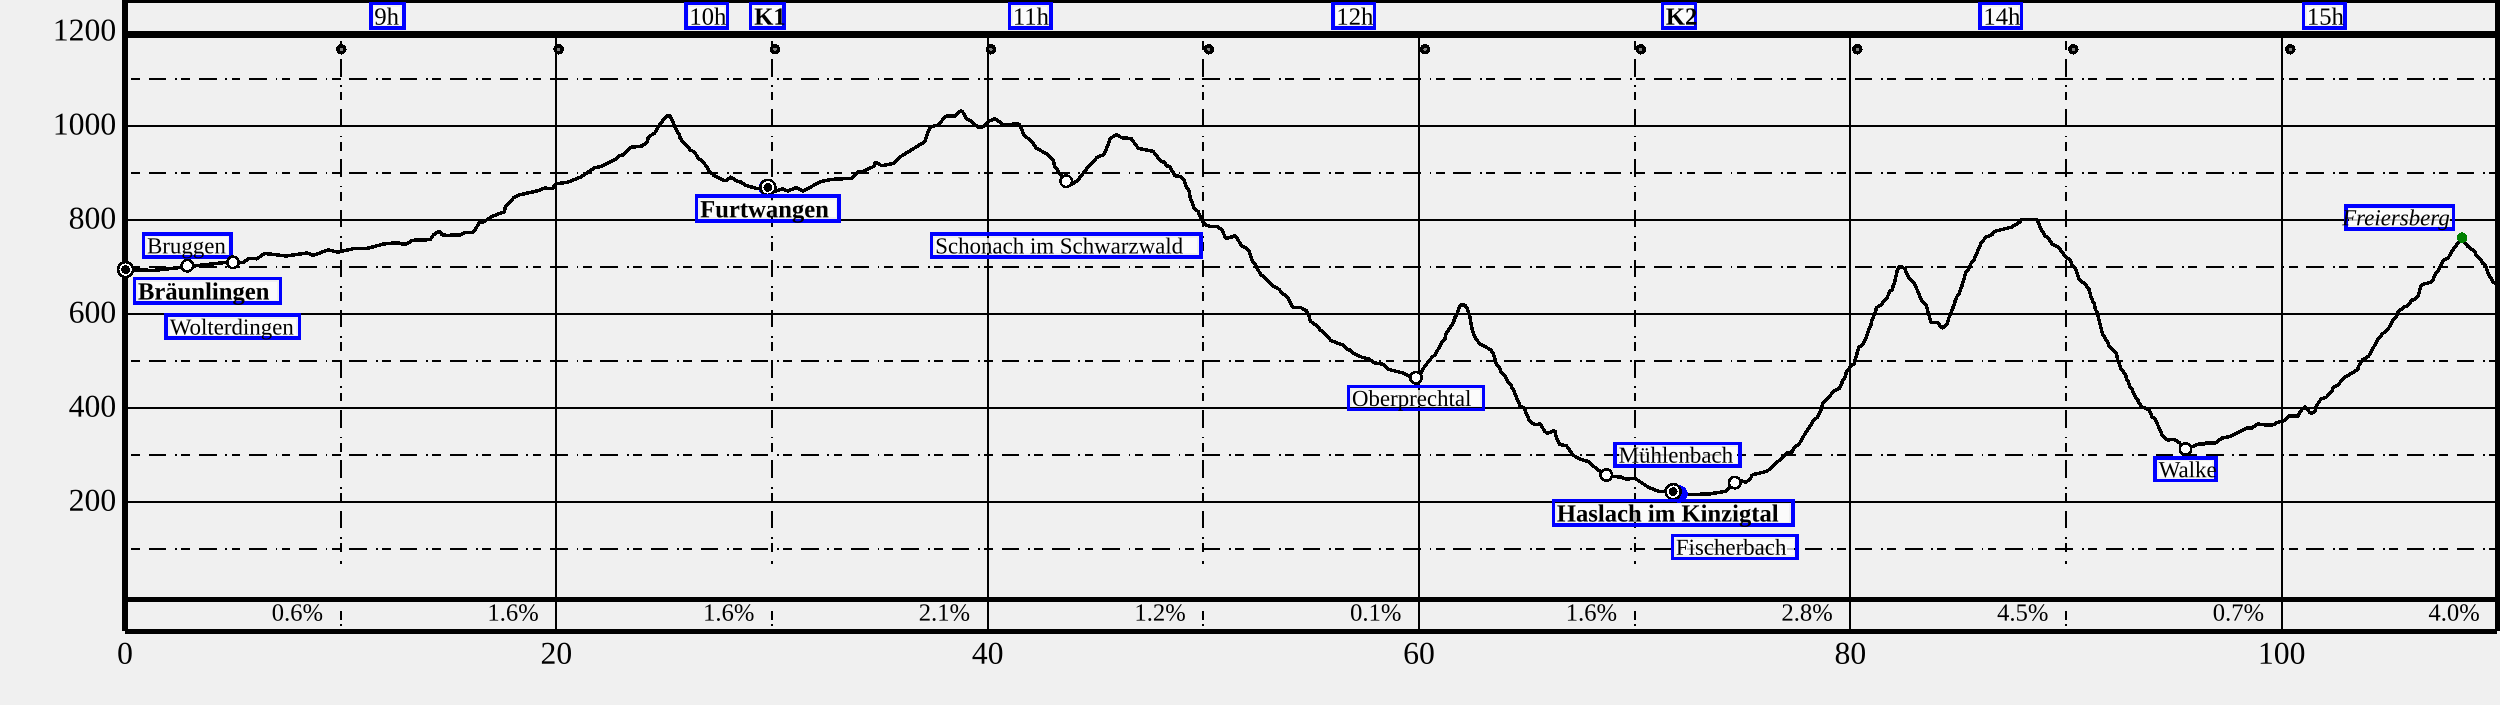
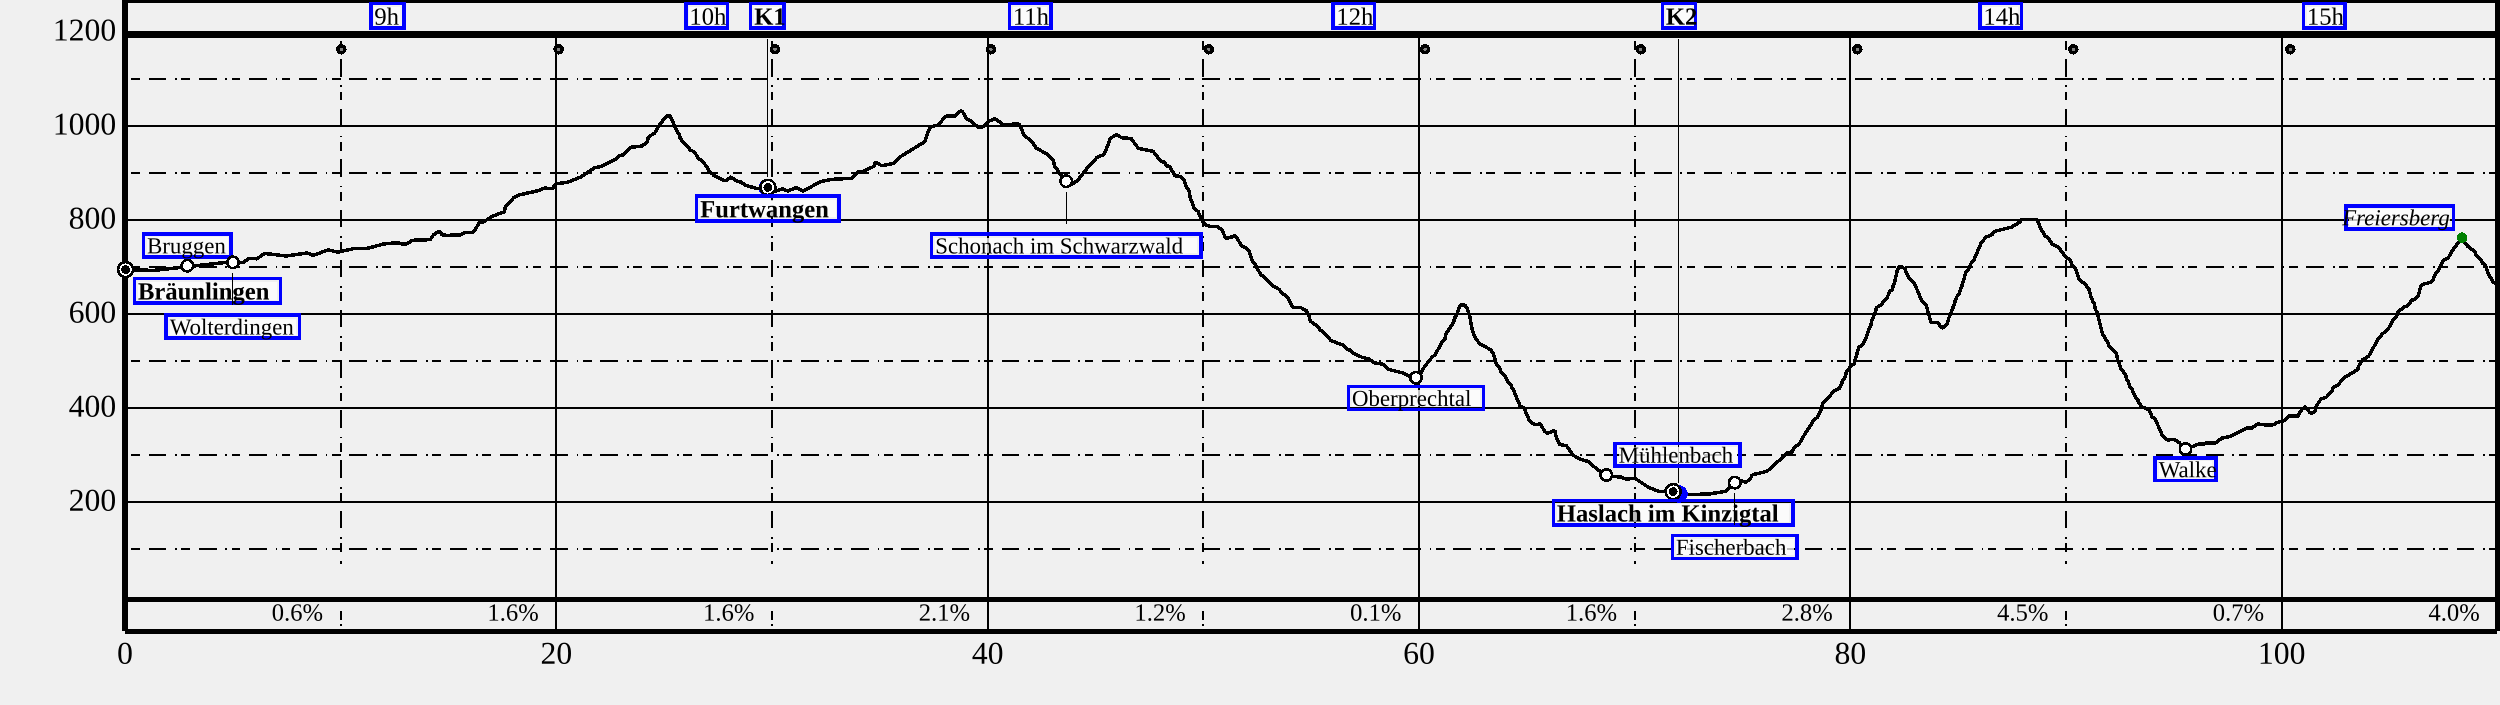
<svg xmlns="http://www.w3.org/2000/svg" height="400" width="1420">
  <g font-size="18" id="world" shape-rendering="crispEdges">
    <g id="BG" />
    <g id="SB" transform="translate(71 360)">
      <text text-anchor="middle" x="0" y="17">
0
</text>
      <text text-anchor="middle" x="245" y="17">
20
</text>
      <text text-anchor="middle" x="490" y="17">
40
</text>
      <text text-anchor="middle" x="735" y="17">
60
</text>
      <text text-anchor="middle" x="980" y="17">
80
</text>
      <text text-anchor="middle" x="1225" y="17">
100
</text>
    </g>
    <g id="SD" transform="translate(71 0)">
      <path d="M0,0 L1347.5,0" stroke="black" stroke-width="3" />
      <path d="M0,0 L0,358.5" stroke="black" stroke-width="3" />
      <path d="M0,358.5 L1347.5,358.5" stroke="black" stroke-width="3" />
      <path d="M1347.5,0 L1347.5,358.5" stroke="black" stroke-width="3" />
      <path d="M0,358.5 L1347.5,358.5" stroke="black" stroke-width="1" />
      <path d="M0,20 L0,358.5" stroke="black" stroke-width="1" />
      <path d="M245,20 L245,358.5" stroke="black" stroke-width="1" />
      <path d="M490,20 L490,358.5" stroke="black" stroke-width="1" />
      <path d="M735,20 L735,358.5" stroke="black" stroke-width="1" />
      <path d="M980,20 L980,358.5" stroke="black" stroke-width="1" />
      <path d="M1225,20 L1225,358.5" stroke="black" stroke-width="1" />
      <path d="M122.5,20 L122.5,320.5" stroke="black" stroke-dasharray="1.0,2.5,5.0,5.0,10.0,5.0" />
      <path d="M367.5,20 L367.5,320.5" stroke="black" stroke-dasharray="1.0,2.5,5.0,5.0,10.0,5.0" />
      <path d="M612.5,20 L612.5,320.5" stroke="black" stroke-dasharray="1.0,2.5,5.0,5.0,10.0,5.0" />
      <path d="M857.5,20 L857.5,320.5" stroke="black" stroke-dasharray="1.0,2.5,5.0,5.0,10.0,5.0" />
      <path d="M1102.5,20 L1102.5,320.5" stroke="black" stroke-dasharray="1.0,2.5,5.0,5.0,10.0,5.0" />
      <path d="M1347.5,20 L1347.5,320.5" stroke="black" stroke-dasharray="1.0,2.5,5.0,5.0,10.0,5.0" />
      <path d="M0,285.083 L1347.5,285.083" stroke="black" stroke-width="1" />
      <path d="M0,231.667 L1347.5,231.667" stroke="black" stroke-width="1" />
      <path d="M0,178.25 L1347.5,178.25" stroke="black" stroke-width="1" />
      <path d="M0,124.833 L1347.5,124.833" stroke="black" stroke-width="1" />
      <path d="M0,71.417 L1347.5,71.417" stroke="black" stroke-width="1" />
      <path d="M0,18 L1347.5,18" stroke="black" stroke-width="1" />
      <path d="M0,311.792 L1347.5,311.792" stroke="black" stroke-dasharray="1.0,2.5,5.0,5.0,10.0,5.0" />
      <path d="M0,258.375 L1347.5,258.375" stroke="black" stroke-dasharray="1.0,2.5,5.0,5.0,10.0,5.0" />
      <path d="M0,204.958 L1347.5,204.958" stroke="black" stroke-dasharray="1.0,2.5,5.0,5.0,10.0,5.0" />
      <path d="M0,151.542 L1347.5,151.542" stroke="black" stroke-dasharray="1.0,2.5,5.0,5.0,10.0,5.0" />
      <path d="M0,98.125 L1347.5,98.125" stroke="black" stroke-dasharray="1.0,2.5,5.0,5.0,10.0,5.0" />
      <path d="M0,44.708 L1347.5,44.708" stroke="black" stroke-dasharray="1.0,2.5,5.0,5.0,10.0,5.0" />
      <path d="M0,-8.708 L1347.5,-8.708" stroke="black" stroke-dasharray="1.0,2.5,5.0,5.0,10.0,5.0" />
      <path d="M0,20 L1347.5,20" stroke="black" stroke-width="3" />
      <text font-size="14" text-anchor="end" x="112.5" y="352.5">
0.6%
</text>
      <text font-size="14" text-anchor="end" x="235" y="352.5">
1.6%
</text>
      <text font-size="14" text-anchor="end" x="357.5" y="352.5">
1.6%
</text>
      <text font-size="14" text-anchor="end" x="480" y="352.5">
2.1%
</text>
      <text font-size="14" text-anchor="end" x="602.5" y="352.5">
1.2%
</text>
      <text font-size="14" text-anchor="end" x="725" y="352.5">
0.1%
</text>
      <text font-size="14" text-anchor="end" x="847.5" y="352.5">
1.6%
</text>
      <text font-size="14" text-anchor="end" x="970" y="352.5">
2.8%
</text>
      <text font-size="14" text-anchor="end" x="1092.5" y="352.5">
4.5%
</text>
      <text font-size="14" text-anchor="end" x="1215" y="352.5">
0.7%
</text>
      <text font-size="14" text-anchor="end" x="1337.5" y="352.5">
4.0%
</text>
      <path d="M122.5,355.5 L122.5,340.5" stroke="black" stroke-dasharray="1.0,2.5,5.0,5.0,10.0,5.0" />
      <path d="M367.5,355.5 L367.5,340.5" stroke="black" stroke-dasharray="1.0,2.5,5.0,5.0,10.0,5.0" />
      <path d="M612.5,355.5 L612.5,340.5" stroke="black" stroke-dasharray="1.0,2.5,5.0,5.0,10.0,5.0" />
      <path d="M857.5,355.5 L857.5,340.5" stroke="black" stroke-dasharray="1.0,2.5,5.0,5.0,10.0,5.0" />
      <path d="M1102.5,355.5 L1102.5,340.5" stroke="black" stroke-dasharray="1.0,2.5,5.0,5.0,10.0,5.0" />
      <path d="M1347.5,355.5 L1347.5,340.5" stroke="black" stroke-dasharray="1.0,2.5,5.0,5.0,10.0,5.0" />
      <path d="M0,340.5 L1347.5,340.5" stroke="black" stroke-width="3" />
      <path d="M0.0,153.1 L16.2,153.6 L58.5,148.9 L67.0,149.1 L70.4,146.8 L75.1,147.0 L78.1,144.6 L79.8,144.0 L91.5,145.4 L103.3,143.7 L106.9,145.0 L115.5,141.9 L120.9,143.2 L130.0,141.2 L137.9,141.0 L146.9,138.6 L154.4,137.8 L159.0,138.9 L163.4,136.5 L173.4,136.1 L175.2,133.4 L177.9,131.6 L178.9,131.8 L180.2,133.5 L183.1,133.7 L190.3,133.4 L193.1,132.0 L198.0,131.9 L201.3,126.4 L203.3,126.3 L208.7,122.8 L215.3,120.3 L216.0,117.8 L216.8,116.5 L220.9,112.2 L224.3,110.6 L235.1,108.2 L238.0,106.9 L243.0,107.0 L244.5,104.4 L251.0,103.6 L259.0,100.5 L266.5,95.4 L270.3,94.6 L278.2,90.7 L280.9,88.5 L283.2,87.9 L287.3,83.6 L293.5,83.0 L296.6,80.7 L297.2,77.9 L300.9,75.5 L303.4,71.2 L307.3,66.2 L308.4,65.7 L309.6,65.7 L313.8,75.1 L314.6,75.8 L315.3,78.3 L317.1,81.1 L320.5,84.1 L320.9,85.1 L323.3,86.2 L326.1,90.5 L326.9,90.5 L330.2,94.3 L332.2,98.1 L333.7,98.7 L334.5,99.8 L340.2,102.4 L341.5,102.4 L344.3,100.5 L347.3,102.8 L349.8,103.4 L352.6,105.3 L358.6,107.0 L362.0,107.5 L365.1,107.0 L369.2,108.6 L373.4,107.3 L376.7,108.5 L381.0,106.5 L385.3,108.5 L394.9,103.2 L401.2,101.9 L413.0,101.2 L416.5,97.4 L419.2,97.4 L425.3,94.5 L426.3,92.1 L429.8,94.1 L436.8,92.8 L440.4,89.0 L454.4,80.4 L455.7,76.0 L457.6,72.1 L462.4,70.8 L465.1,67.0 L466.6,65.9 L471.4,65.9 L473.9,63.5 L475.4,62.9 L478.1,67.5 L480.2,68.4 L482.8,71.0 L485.2,72.4 L487.7,71.9 L490.3,69.0 L493.5,67.7 L494.5,67.7 L499.4,71.1 L507.2,70.2 L508.0,70.8 L510.8,76.9 L515.1,80.4 L517.6,84.1 L523.8,87.6 L527.0,90.5 L528.3,95.0 L530.2,97.2 L530.5,98.2 L534.8,103.3 L537.4,104.8 L540.8,102.8 L547.4,94.4 L552.2,89.3 L556.1,87.8 L558.8,81.2 L559.3,78.8 L562.5,76.8 L563.5,76.5 L566.0,78.2 L571.5,78.7 L575.6,84.3 L583.8,85.9 L585.9,88.1 L586.9,90.1 L589.2,91.9 L590.7,92.2 L591.5,94.1 L593.4,94.7 L596.4,99.8 L599.5,100.3 L600.7,101.6 L601.1,101.4 L602.8,105.9 L604.4,108.5 L604.9,111.7 L607.2,118.1 L609.6,120.2 L611.0,123.8 L612.4,126.1 L614.1,127.9 L616.7,128.7 L620.6,128.7 L623.1,130.7 L625.0,134.9 L625.7,135.5 L630.7,133.9 L634.2,139.5 L637.6,141.4 L638.5,142.9 L640.3,148.4 L641.8,149.8 L645.0,155.9 L647.7,157.8 L651.7,162.1 L655.6,164.4 L657.0,166.4 L659.4,167.9 L660.8,169.6 L662.6,173.6 L663.5,174.7 L667.8,174.7 L671.0,176.4 L672.3,178.7 L673.1,182.0 L673.5,182.6 L678.0,185.8 L678.4,187.0 L682.2,190.0 L684.9,193.4 L691.7,196.0 L694.1,198.5 L696.0,198.9 L697.2,200.3 L702.6,202.9 L706.5,203.9 L709.9,206.2 L714.5,206.8 L717.7,209.8 L725.4,211.7 L730.5,214.2 L734.6,213.6 L735.7,212.6 L737.5,209.2 L740.1,205.7 L742.7,202.5 L744.0,201.8 L748.3,193.9 L749.7,192.6 L750.2,189.9 L754.5,183.2 L755.8,179.3 L756.3,179.3 L758.0,174.0 L759.3,172.8 L761.4,173.7 L762.4,175.2 L763.9,180.1 L765.2,187.4 L767.1,192.4 L769.9,195.5 L775.6,198.6 L777.2,200.9 L778.7,206.1 L779.5,207.7 L780.7,208.8 L781.5,211.1 L783.9,213.6 L785.3,216.5 L787.5,219.1 L787.9,220.5 L788.5,221.1 L792.3,230.4 L794.7,231.9 L797.5,238.4 L798.2,239.0 L798.4,239.9 L801.3,241.2 L803.9,240.8 L806.4,245.0 L807.8,246.2 L812.1,244.5 L813.0,248.4 L814.9,252.5 L818.8,253.2 L822.3,258.4 L826.3,260.7 L831.0,262.1 L836.5,266.8 L844.3,270.6 L849.6,270.9 L852.8,272.2 L857.5,271.6 L865.7,277.0 L871.9,279.3 L875.9,278.8 L885.4,281.0 L899.5,280.6 L909.0,279.1 L912.8,275.9 L915.7,272.6 L920.8,273.9 L923.4,271.6 L924.1,270.0 L924.7,269.6 L932.7,267.7 L944.6,257.0 L946.9,256.8 L948.3,254.1 L951.0,252.0 L954.6,245.7 L958.2,240.6 L958.6,239.2 L961.4,236.9 L963.2,233.2 L964.5,229.0 L971.1,221.8 L973.9,220.5 L975.1,217.9 L975.3,216.7 L977.2,213.9 L977.8,211.0 L979.1,210.1 L979.7,208.2 L982.1,206.6 L984.8,197.3 L987.0,195.9 L989.2,191.3 L990.5,186.9 L991.5,185.5 L992.2,182.0 L994.1,177.4 L994.8,174.9 L996.5,173.5 L997.1,173.8 L998.3,172.3 L998.6,171.2 L1000.8,169.2 L1002.6,165.0 L1003.8,164.7 L1004.3,162.4 L1004.9,161.2 L1006.6,153.8 L1007.8,151.5 L1009.3,151.5 L1011.0,152.9 L1012.8,157.1 L1016.6,161.5 L1020.4,170.4 L1023.1,173.6 L1025.7,182.7 L1026.0,183.3 L1030.1,183.3 L1030.9,185.2 L1032.5,186.4 L1035.2,183.5 L1035.8,180.9 L1037.3,177.4 L1039.4,171.7 L1039.6,170.5 L1041.0,167.5 L1042.0,167.0 L1042.2,165.2 L1043.2,162.9 L1045.8,154.1 L1046.9,153.3 L1048.7,149.3 L1050.0,148.1 L1054.1,138.4 L1055.4,136.7 L1057.0,134.7 L1060.5,133.3 L1061.9,131.4 L1071.5,129.0 L1075.9,126.4 L1077.3,124.7 L1085.8,124.7 L1087.0,127.0 L1087.6,128.8 L1090.5,133.8 L1092.5,135.5 L1094.7,138.6 L1098.1,140.4 L1102.6,146.2 L1104.9,147.7 L1106.1,151.0 L1106.9,151.1 L1108.4,153.9 L1109.9,158.6 L1111.5,160.3 L1112.7,160.6 L1115.5,164.2 L1116.6,168.2 L1118.0,172.0 L1118.4,172.0 L1119.4,176.5 L1119.9,176.5 L1122.7,187.7 L1123.6,190.4 L1123.9,190.4 L1125.3,193.3 L1125.8,193.3 L1126.9,196.6 L1130.8,200.5 L1131.3,201.7 L1131.7,203.9 L1133.8,209.8 L1135.2,210.9 L1135.4,212.1 L1136.2,212.6 L1137.0,215.5 L1137.8,216.6 L1138.9,219.8 L1140.0,221.0 L1140.9,223.5 L1142.6,226.7 L1143.1,226.7 L1143.8,228.6 L1145.6,231.1 L1149.8,232.8 L1151.4,236.8 L1153.2,238.1 L1157.3,247.6 L1160.1,249.8 L1164.1,249.7 L1167.0,251.5 L1168.3,253.7 L1171.1,254.8 L1178.4,252.0 L1179.8,252.5 L1182.0,251.7 L1187.5,251.5 L1190.9,248.9 L1195.9,247.9 L1205.2,243.1 L1207.6,243.3 L1211.5,240.8 L1217.3,241.6 L1221.1,241.1 L1221.6,240.2 L1226.6,238.9 L1229.1,236.1 L1233.7,236.5 L1234.4,236.1 L1236.3,232.6 L1238.1,231.3 L1238.6,231.2 L1241.2,234.6 L1243.0,234.4 L1244.0,233.4 L1244.3,231.3 L1247.3,226.6 L1250.4,225.6 L1253.7,221.8 L1254.3,219.9 L1256.7,219.0 L1260.2,214.7 L1268.2,209.9 L1268.8,207.8 L1270.8,204.5 L1274.4,202.3 L1279.6,192.9 L1282.2,189.6 L1285.0,187.5 L1287.0,184.4 L1288.0,181.8 L1290.2,179.6 L1290.9,177.2 L1295.2,174.0 L1296.5,173.9 L1299.0,170.4 L1300.0,170.4 L1302.6,167.8 L1303.9,162.8 L1305.1,161.5 L1309.4,160.4 L1310.9,159.0 L1312.4,155.5 L1314.1,153.5 L1316.7,147.9 L1319.6,146.4 L1323.1,140.5 L1323.6,140.5 L1324.6,138.5 L1326.8,136.1 L1327.8,136.2 L1330.7,139.9 L1334.6,142.8 L1335.4,144.7 L1337.8,147.2 L1339.3,149.8 L1340.4,150.2 L1343.2,157.4 L1343.6,157.4 L1344.7,159.8 L1347.4,161.8" fill="transparent" id="track" stroke="black" stroke-linejoin="miter" stroke-miterlimit="1" stroke-width="2" />
      <g>
        <g>
          <circle cx="122.874" cy="28" fill="Gray" id="user-step" r="2" stroke="black" stroke-width="2" />
        </g>
        <g>
          <circle cx="246.288" cy="28" fill="Gray" id="user-step" r="2" stroke="black" stroke-width="2" />
        </g>
        <g>
          <circle cx="369.182" cy="28" fill="Gray" id="user-step" r="2" stroke="black" stroke-width="2" />
        </g>
        <g>
          <circle cx="491.821" cy="28" fill="Gray" id="user-step" r="2" stroke="black" stroke-width="2" />
        </g>
        <g>
          <circle cx="615.587" cy="28" fill="Gray" id="user-step" r="2" stroke="black" stroke-width="2" />
        </g>
        <g>
          <circle cx="738.438" cy="28" fill="Gray" id="user-step" r="2" stroke="black" stroke-width="2" />
        </g>
        <g>
          <circle cx="860.957" cy="28" fill="Gray" id="user-step" r="2" stroke="black" stroke-width="2" />
        </g>
        <g>
          <circle cx="983.987" cy="28" fill="Gray" id="user-step" r="2" stroke="black" stroke-width="2" />
        </g>
        <g>
          <circle cx="1106.638" cy="28" fill="Gray" id="user-step" r="2" stroke="black" stroke-width="2" />
        </g>
        <g>
          <circle cx="1229.882" cy="28" fill="Gray" id="user-step" r="2" stroke="black" stroke-width="2" />
        </g>
        <g>
          <circle cx="364.819" cy="106.725" fill="Blue" id="0/wp" r="5" />
        </g>
        <g transform="translate(364.8191 106.7251)">
          <rect fill="white" fill-opacity="0.75" height="10" id="label-bg" width="14.875" x="-7.438" y="-102.725" />
          <rect fill="none" height="14" id="label-dbg" stroke="blue" stroke-width="2" width="18.875" x="-9.438" y="-104.725" />
          <text font-size="14.0" font-style="normal" font-weight="bold" id="0/wp/text" text-anchor="start" x="-7.438" y="-92.725">
K1
</text>
        </g>
+         <path d="M364.82,22.00 L364.82,100.73" id="link" stroke="black" stroke-linejoin="miter" stroke-miterlimit="1" stroke-width="0.5" />
        <g>
          <circle cx="882.614" cy="280.623" fill="Blue" id="1/wp" r="5" />
        </g>
        <g transform="translate(882.614 280.623)">
          <rect fill="white" fill-opacity="0.75" height="10" id="label-bg" width="14.875" x="-7.438" y="-276.623" />
          <rect fill="none" height="14" id="label-dbg" stroke="blue" stroke-width="2" width="18.875" x="-9.438" y="-278.623" />
          <text font-size="14.0" font-style="normal" font-weight="bold" id="1/wp/text" text-anchor="start" x="-7.438" y="-266.623">
K2
</text>
        </g>
+         <path d="M882.61,22.00 L882.61,274.62" id="link" stroke="black" stroke-linejoin="miter" stroke-miterlimit="1" stroke-width="0.5" />
        <g>
          <circle cx="365.137" cy="106.431" fill="Black" id="2/wp" r="5" />
          <circle cx="365.137" cy="106.431" fill="white" id="2/wp-little-white" r="3.5" />
          <circle cx="365.137" cy="106.431" fill="black" id="2/wp-little-white" r="2.5" />
        </g>
        <g transform="translate(365.1373 106.4313)">
          <rect fill="white" fill-opacity="0.75" height="10" id="label-bg" width="76.88" x="-38.44" y="7" />
          <rect fill="none" height="14" id="label-dbg" stroke="blue" stroke-width="2" width="80.88" x="-40.44" y="5" />
          <text font-size="14.0" font-style="normal" font-weight="bold" id="2/wp/text" text-anchor="start" x="-38.440" y="17.000">
Furtwangen
</text>
        </g>
        <g>
          <circle cx="879.335" cy="279.234" fill="Black" id="3/wp" r="5" />
          <circle cx="879.335" cy="279.234" fill="white" id="3/wp-little-white" r="3.5" />
          <circle cx="879.335" cy="279.234" fill="black" id="3/wp-little-white" r="2.5" />
        </g>
        <g transform="translate(879.3353 279.2342)">
          <rect fill="white" fill-opacity="0.75" height="10" id="label-bg" width="132.138" x="-66.069" y="7" />
          <rect fill="none" height="14" id="label-dbg" stroke="blue" stroke-width="2" width="136.138" x="-68.069" y="5" />
          <text font-size="14.0" font-style="normal" font-weight="bold" id="3/wp/text" text-anchor="start" x="-66.069" y="17.000">
Haslach im Kinzigtal
</text>
        </g>
        <g>
          <circle cx="0.343" cy="153.117" fill="Black" id="4/wp" r="5" />
          <circle cx="0.343" cy="153.117" fill="white" id="4/wp-little-white" r="3.5" />
          <circle cx="0.343" cy="153.117" fill="black" id="4/wp-little-white" r="2.5" />
        </g>
        <g transform="translate(0.3425899 153.1175)">
          <rect fill="white" fill-opacity="0.75" height="10" id="label-bg" width="79.069" x="7" y="7" />
          <rect fill="none" height="14" id="label-dbg" stroke="blue" stroke-width="2" width="83.069" x="5" y="5" />
          <text font-size="14.0" font-style="normal" font-weight="bold" id="4/wp/text" text-anchor="start" x="7.000" y="17.000">
Bräunlingen
</text>
        </g>
        <g>
          <circle cx="534.638" cy="102.959" fill="Black" id="5/wp" r="4" />
          <circle cx="534.638" cy="102.959" fill="white" id="5/wp-little-white" r="2.5" />
        </g>
        <g transform="translate(534.6379 102.9592)">
          <rect fill="white" fill-opacity="0.75" height="9" id="label-bg" width="148.87" x="-74.435" y="32" />
          <rect fill="none" height="13" id="label-dbg" stroke="blue" stroke-width="2" width="152.87" x="-76.435" y="30" />
          <text font-size="13.0" font-style="normal" font-weight="normal" id="5/wp/text" text-anchor="start" x="-74.435" y="41.000">
Schonach im Schwarzwald
</text>
        </g>
+         <path d="M534.64,126.96 L534.64,108.96" id="link" stroke="black" stroke-linejoin="miter" stroke-miterlimit="1" stroke-width="0.5" />
        <g>
          <circle cx="841.407" cy="269.779" fill="Black" id="6/wp" r="4" />
          <circle cx="841.407" cy="269.779" fill="white" id="6/wp-little-white" r="2.5" />
        </g>
        <g transform="translate(841.4073 269.7795)">
          <rect fill="white" fill-opacity="0.75" height="9" id="label-bg" width="66.97" x="7" y="-16" />
          <rect fill="none" height="13" id="label-dbg" stroke="blue" stroke-width="2" width="70.97" x="5" y="-18" />
          <text font-size="13.0" font-style="normal" font-weight="normal" id="6/wp/text" text-anchor="start" x="7.000" y="-7.000">
Mühlenbach
</text>
        </g>
        <g>
          <circle cx="914.351" cy="274.106" fill="Black" id="7/wp" r="4" />
          <circle cx="914.351" cy="274.106" fill="white" id="7/wp-little-white" r="2.5" />
        </g>
        <g transform="translate(914.3506 274.1062)">
          <rect fill="white" fill-opacity="0.75" height="9" id="label-bg" width="66.97" x="-33.485" y="32" />
          <rect fill="none" height="13" id="label-dbg" stroke="blue" stroke-width="2" width="70.97" x="-35.485" y="30" />
          <text font-size="13.0" font-style="normal" font-weight="normal" id="7/wp/text" text-anchor="start" x="-33.485" y="41.000">
Fischerbach
</text>
        </g>
+         <path d="M914.35,298.11 L914.35,280.11" id="link" stroke="black" stroke-linejoin="miter" stroke-miterlimit="1" stroke-width="0.5" />
        <g>
          <circle cx="733.27" cy="214.573" fill="Black" id="8/wp" r="4" />
          <circle cx="733.27" cy="214.573" fill="white" id="8/wp-little-white" r="2.5" />
        </g>
        <g transform="translate(733.2697 214.5733)">
          <rect fill="white" fill-opacity="0.75" height="9" id="label-bg" width="72.743" x="-36.371" y="7" />
          <rect fill="none" height="13" id="label-dbg" stroke="blue" stroke-width="2" width="76.743" x="-38.371" y="5" />
          <text font-size="13.0" font-style="normal" font-weight="normal" id="8/wp/text" text-anchor="start" x="-36.371" y="16.000">
Oberprechtal
</text>
        </g>
        <g>
          <circle cx="1170.372" cy="255.036" fill="Black" id="9/wp" r="4" />
          <circle cx="1170.372" cy="255.036" fill="white" id="9/wp-little-white" r="2.5" />
        </g>
        <g transform="translate(1170.372 255.0365)">
          <rect fill="white" fill-opacity="0.75" height="9" id="label-bg" width="30.407" x="-15.204" y="7" />
          <rect fill="none" height="13" id="label-dbg" stroke="blue" stroke-width="2" width="34.407" x="-17.204" y="5" />
          <text font-size="13.0" font-style="normal" font-weight="normal" id="9/wp/text" text-anchor="start" x="-15.204" y="16.000">
Walke
</text>
        </g>
        <g>
          <circle cx="35.414" cy="150.901" fill="Black" id="10/wp" r="4" />
          <circle cx="35.414" cy="150.901" fill="white" id="10/wp-little-white" r="2.5" />
        </g>
        <g transform="translate(35.41362 150.9007)">
          <rect fill="white" fill-opacity="0.75" height="9" id="label-bg" width="45.802" x="-22.901" y="-16" />
          <rect fill="none" height="13" id="label-dbg" stroke="blue" stroke-width="2" width="49.802" x="-24.901" y="-18" />
          <text font-size="13.0" font-style="normal" font-weight="normal" id="10/wp/text" text-anchor="start" x="-22.901" y="-7.000">
Bruggen
</text>
        </g>
        <g>
          <circle cx="61.305" cy="149.031" fill="Black" id="11/wp" r="4" />
          <circle cx="61.305" cy="149.031" fill="white" id="11/wp-little-white" r="2.5" />
        </g>
        <g transform="translate(61.30526 149.0311)">
          <rect fill="white" fill-opacity="0.75" height="9" id="label-bg" width="71.742" x="-35.871" y="32" />
          <rect fill="none" height="13" id="label-dbg" stroke="blue" stroke-width="2" width="75.742" x="-37.871" y="30" />
          <text font-size="13.0" font-style="normal" font-weight="normal" id="11/wp/text" text-anchor="start" x="-35.871" y="41.000">
Wolterdingen
</text>
        </g>
+         <path d="M61.31,173.03 L61.31,155.03" id="link" stroke="black" stroke-linejoin="miter" stroke-miterlimit="1" stroke-width="0.5" />
        <g>
          <circle cx="1327.479" cy="134.956" fill="Green" id="12/wp" r="3" />
        </g>
        <g transform="translate(1327.479 134.9558)">
          <rect fill="white" fill-opacity="0.75" height="9" id="label-bg" width="57.019" x="-64.019" y="-16" />
          <rect fill="none" height="13" id="label-dbg" stroke="blue" stroke-width="2" width="61.019" x="-66.019" y="-18" />
          <text font-size="13.0" font-style="italic" font-weight="normal" id="12/wp/text" text-anchor="end" x="-7.000" y="-7.000">
Freiersberg
</text>
        </g>
        <g />
        <g transform="translate(158.4375 17)">
          <rect fill="white" fill-opacity="0.75" height="10" id="label-bg" width="14.817" x="-16.817" y="-13" />
          <rect fill="none" height="14" id="label-dbg" stroke="blue" stroke-width="2" width="18.817" x="-18.817" y="-15" />
          <text font-size="14.0" font-style="normal" font-weight="normal" id="" text-anchor="start" x="-16.817" y="-3.000">
 9h
</text>
        </g>
        <g />
        <g transform="translate(342.1875 17)">
          <rect fill="white" fill-opacity="0.75" height="10" id="label-bg" width="19.625" x="-21.625" y="-13" />
          <rect fill="none" height="14" id="label-dbg" stroke="blue" stroke-width="2" width="23.625" x="-23.625" y="-15" />
          <text font-size="14.0" font-style="normal" font-weight="normal" id="" text-anchor="start" x="-21.625" y="-3.000">
10h
</text>
        </g>
        <g />
        <g transform="translate(525.9375 17)">
          <rect fill="white" fill-opacity="0.75" height="10" id="label-bg" width="19.625" x="-21.625" y="-13" />
          <rect fill="none" height="14" id="label-dbg" stroke="blue" stroke-width="2" width="23.625" x="-23.625" y="-15" />
          <text font-size="14.0" font-style="normal" font-weight="normal" id="" text-anchor="start" x="-21.625" y="-3.000">
11h
</text>
        </g>
        <g />
        <g transform="translate(709.6875 17)">
          <rect fill="white" fill-opacity="0.75" height="10" id="label-bg" width="19.625" x="-21.625" y="-13" />
          <rect fill="none" height="14" id="label-dbg" stroke="blue" stroke-width="2" width="23.625" x="-23.625" y="-15" />
          <text font-size="14.0" font-style="normal" font-weight="normal" id="" text-anchor="start" x="-21.625" y="-3.000">
12h
</text>
        </g>
        <g />
        <g transform="translate(1077.188 17)">
          <rect fill="white" fill-opacity="0.75" height="10" id="label-bg" width="19.625" x="-21.625" y="-13" />
          <rect fill="none" height="14" id="label-dbg" stroke="blue" stroke-width="2" width="23.625" x="-23.625" y="-15" />
          <text font-size="14.0" font-style="normal" font-weight="normal" id="" text-anchor="start" x="-21.625" y="-3.000">
14h
</text>
        </g>
        <g />
        <g transform="translate(1260.938 17)">
          <rect fill="white" fill-opacity="0.75" height="10" id="label-bg" width="19.625" x="-21.625" y="-13" />
          <rect fill="none" height="14" id="label-dbg" stroke="blue" stroke-width="2" width="23.625" x="-23.625" y="-15" />
          <text font-size="14.0" font-style="normal" font-weight="normal" id="" text-anchor="start" x="-21.625" y="-3.000">
15h
</text>
        </g>
      </g>
    </g>
    <g id="SL" transform="translate(0 0)">
      <text text-anchor="end" x="66" y="290.083">
200
</text>
      <text text-anchor="end" x="66" y="236.667">
400
</text>
      <text text-anchor="end" x="66" y="183.25">
600
</text>
      <text text-anchor="end" x="66" y="129.833">
800
</text>
      <text text-anchor="end" x="66" y="76.417">
1000
</text>
      <text text-anchor="end" x="66" y="23">
1200
</text>
    </g>
  </g>
</svg>
